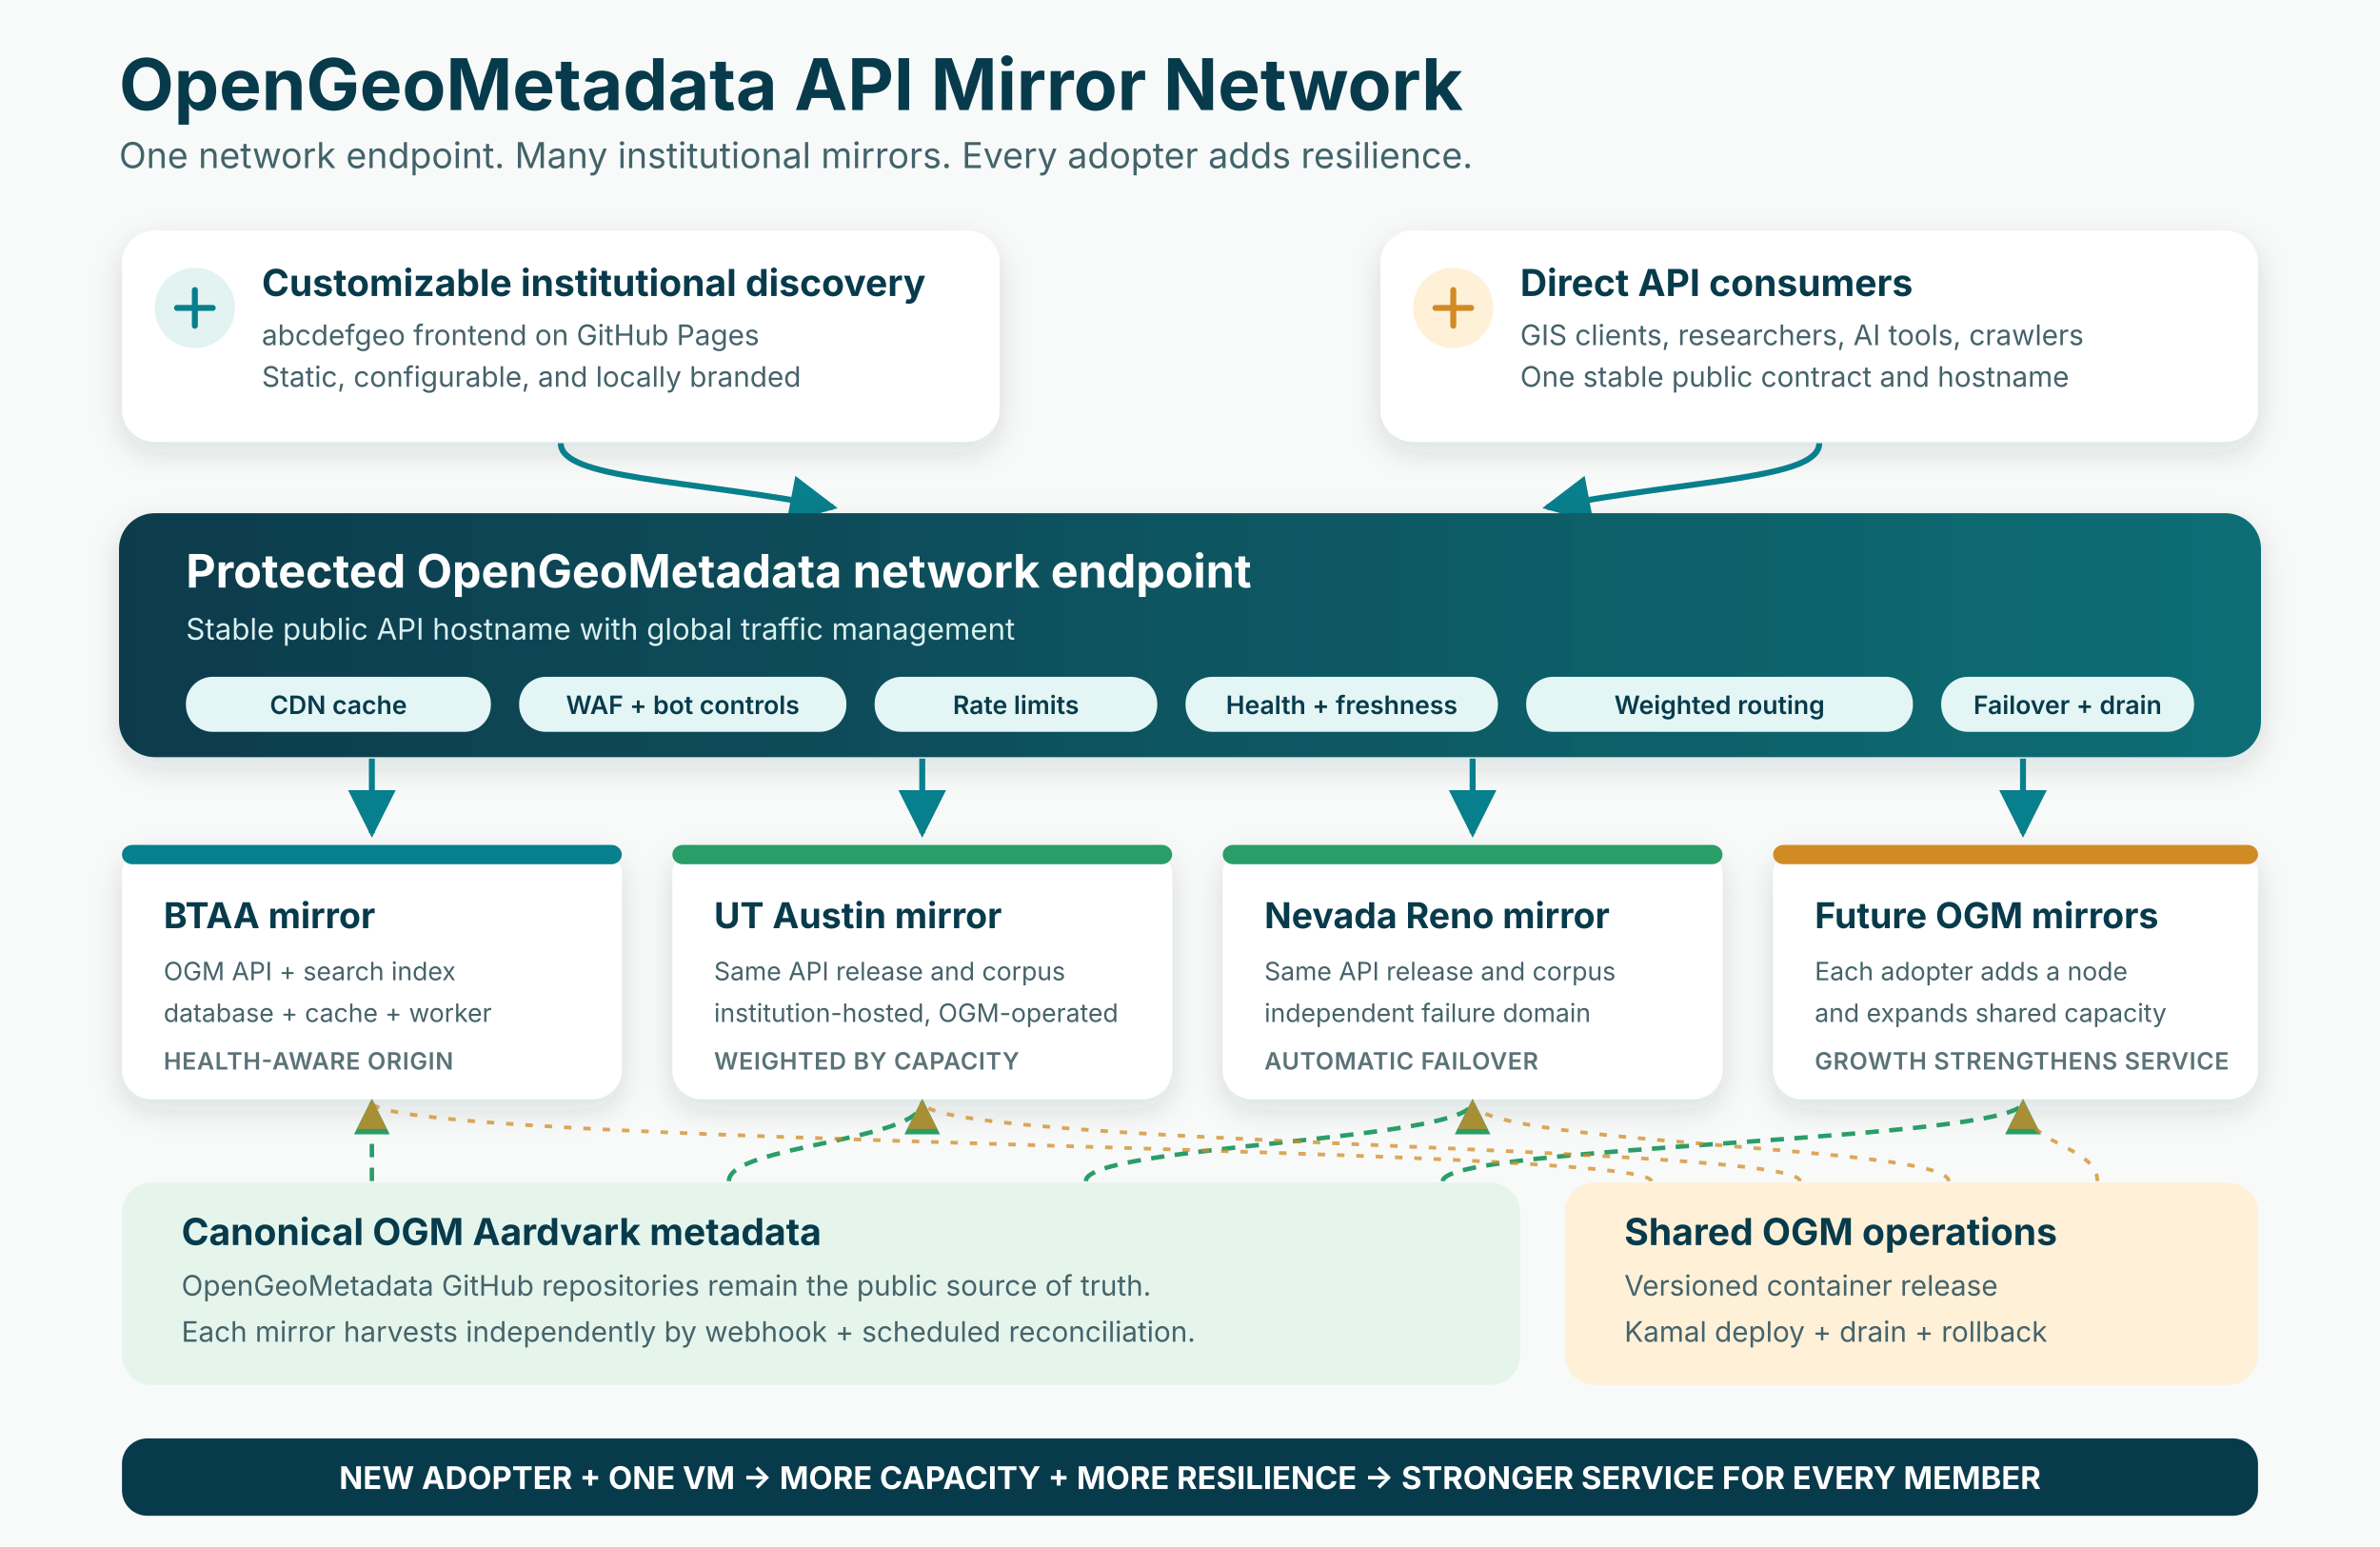
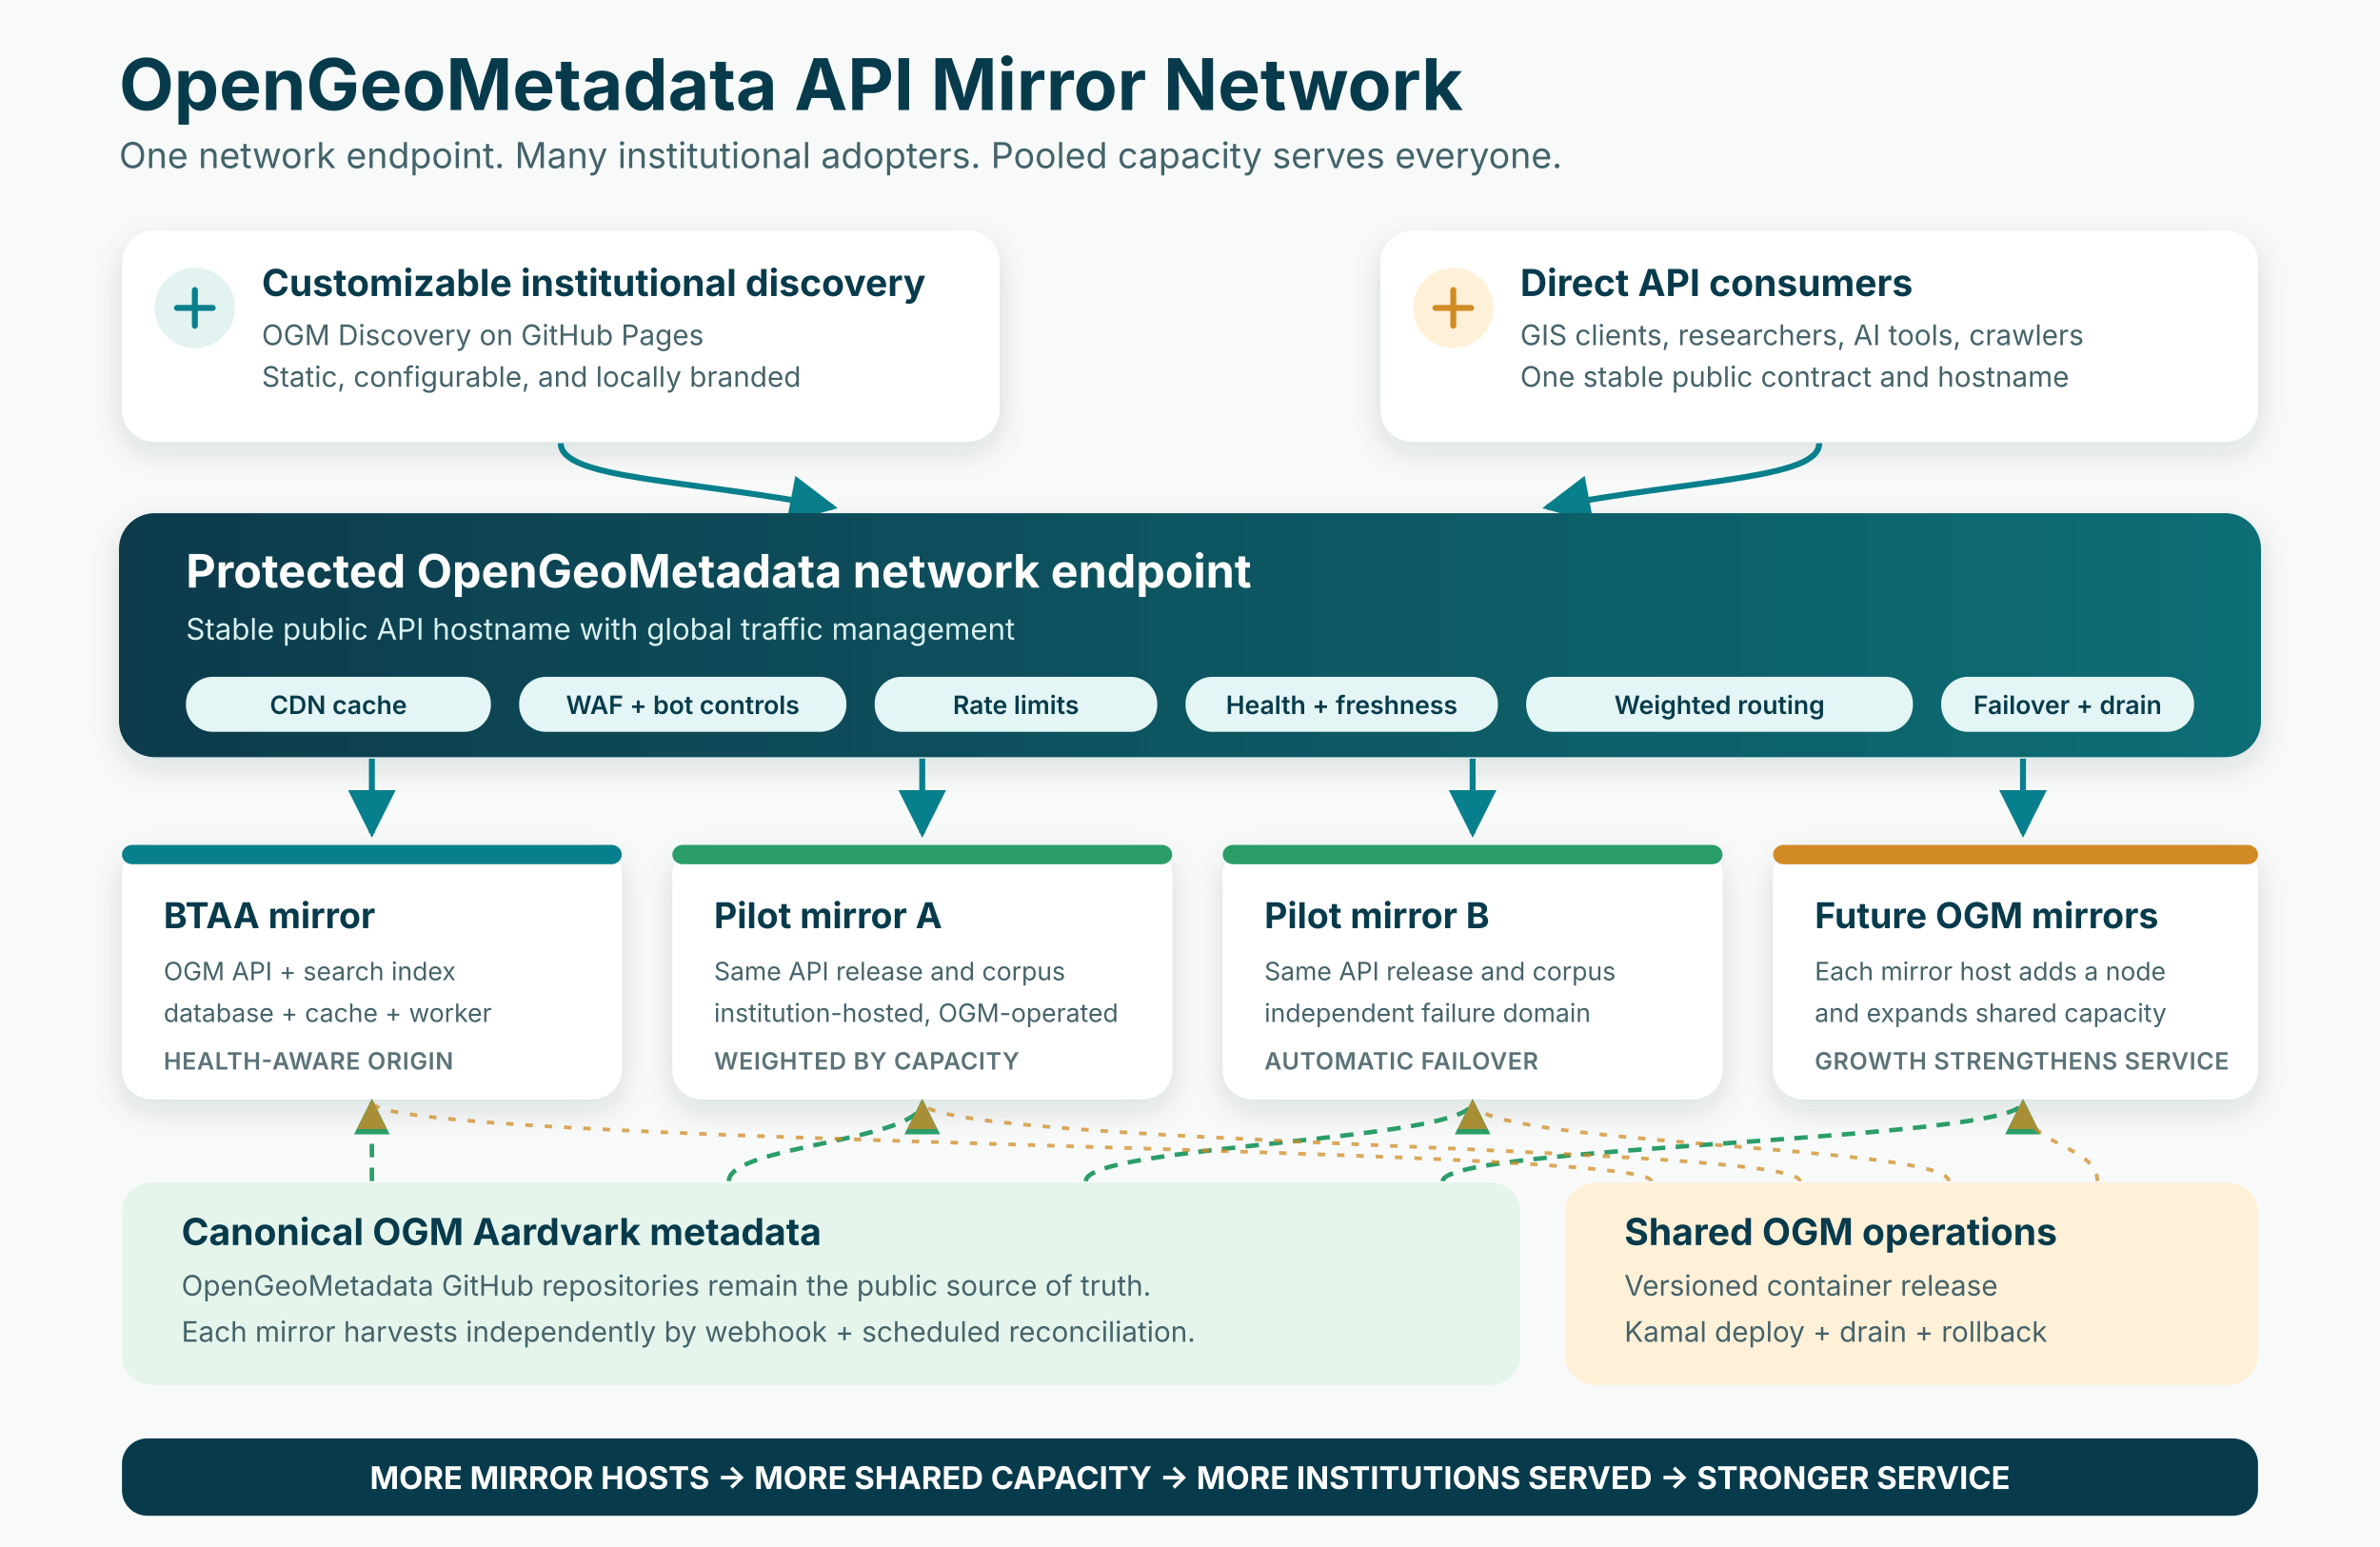
<svg xmlns="http://www.w3.org/2000/svg" width="1600" height="1040" viewBox="0 0 1600 1040" role="img" aria-labelledby="title desc">
  <defs>
    <linearGradient id="edge" x1="0" x2="1">
      <stop offset="0" stop-color="#073b4c" />
      <stop offset="1" stop-color="#0b6e75" />
    </linearGradient>
    <filter id="shadow" x="-20%" y="-20%" width="140%" height="140%">
      <feDropShadow dx="0" dy="7" stdDeviation="10" flood-color="#10343d" flood-opacity="0.13" />
    </filter>
    <marker id="arrowBlue" viewBox="0 0 10 10" refX="9" refY="5" markerWidth="8" markerHeight="8" orient="auto-start-reverse">
      <path d="M 0 0 L 10 5 L 0 10 z" fill="#087f8c" />
    </marker>
    <marker id="arrowGreen" viewBox="0 0 10 10" refX="9" refY="5" markerWidth="8" markerHeight="8" orient="auto-start-reverse">
      <path d="M 0 0 L 10 5 L 0 10 z" fill="#2a9d68" />
    </marker>
    <marker id="arrowGold" viewBox="0 0 10 10" refX="9" refY="5" markerWidth="8" markerHeight="8" orient="auto-start-reverse">
      <path d="M 0 0 L 10 5 L 0 10 z" fill="#d18b24" />
    </marker>
    <style>
      .title { font: 700 48px -apple-system, BlinkMacSystemFont, "Segoe UI", sans-serif; fill: #073b4c; }
      .subtitle { font: 400 24px -apple-system, BlinkMacSystemFont, "Segoe UI", sans-serif; fill: #43636a; }
      .card-title { font: 700 25px -apple-system, BlinkMacSystemFont, "Segoe UI", sans-serif; fill: #073b4c; }
      .card-copy { font: 400 19px -apple-system, BlinkMacSystemFont, "Segoe UI", sans-serif; fill: #45636a; }
      .edge-title { font: 700 31px -apple-system, BlinkMacSystemFont, "Segoe UI", sans-serif; fill: #ffffff; }
      .edge-copy { font: 400 20px -apple-system, BlinkMacSystemFont, "Segoe UI", sans-serif; fill: #d8f1f0; }
      .pill { font: 600 17px -apple-system, BlinkMacSystemFont, "Segoe UI", sans-serif; fill: #073b4c; }
      .node-title { font: 700 24px -apple-system, BlinkMacSystemFont, "Segoe UI", sans-serif; fill: #073b4c; }
      .node-copy { font: 400 17px -apple-system, BlinkMacSystemFont, "Segoe UI", sans-serif; fill: #45636a; }
      .small { font: 600 16px -apple-system, BlinkMacSystemFont, "Segoe UI", sans-serif; fill: #5b7378; letter-spacing: .4px; }
      .flywheel { font: 700 21px -apple-system, BlinkMacSystemFont, "Segoe UI", sans-serif; fill: #ffffff; }
    </style>
  </defs>
  <rect width="1600" height="1040" fill="#f7faf9" />
  <text class="title" x="80" y="74">OpenGeoMetadata API Mirror Network</text>
-   <text class="subtitle" x="80" y="113">One network endpoint. Many institutional mirrors. Every adopter adds resilience.</text>
+   <text class="subtitle" x="80" y="113">One network endpoint. Many institutional adopters. Pooled capacity serves everyone.</text>
  <rect x="82" y="155" width="590" height="142" rx="22" fill="#ffffff" filter="url(#shadow)" />
  <circle cx="131" cy="207" r="27" fill="#e2f3f1" />
  <path d="M119 207h24M131 195v24" stroke="#087f8c" stroke-width="4" stroke-linecap="round" />
  <text class="card-title" x="176" y="199">Customizable institutional discovery</text>
-   <text class="card-copy" x="176" y="232">abcdefgeo frontend on GitHub Pages</text>
+   <text class="card-copy" x="176" y="232">OGM Discovery on GitHub Pages</text>
  <text class="card-copy" x="176" y="260">Static, configurable, and locally branded</text>
  <rect x="928" y="155" width="590" height="142" rx="22" fill="#ffffff" filter="url(#shadow)" />
  <circle cx="977" cy="207" r="27" fill="#fff0d8" />
  <path d="M965 207h24M977 195v24" stroke="#d18b24" stroke-width="4" stroke-linecap="round" />
  <text class="card-title" x="1022" y="199">Direct API consumers</text>
  <text class="card-copy" x="1022" y="232">GIS clients, researchers, AI tools, crawlers</text>
  <text class="card-copy" x="1022" y="260">One stable public contract and hostname</text>
  <path d="M377 298 C377 322 460 322 560 341" fill="none" stroke="#087f8c" stroke-width="4" marker-end="url(#arrowBlue)" />
  <path d="M1223 298 C1223 322 1140 322 1040 341" fill="none" stroke="#087f8c" stroke-width="4" marker-end="url(#arrowBlue)" />
  <rect x="80" y="345" width="1440" height="164" rx="24" fill="url(#edge)" filter="url(#shadow)" />
  <text class="edge-title" x="125" y="395">Protected OpenGeoMetadata network endpoint</text>
  <text class="edge-copy" x="125" y="430">Stable public API hostname with global traffic management</text>
  <g transform="translate(125 455)">
    <rect width="205" height="37" rx="18" fill="#e3f5f4" />
    <text class="pill" x="102.5" y="25" text-anchor="middle">CDN cache</text>
  </g>
  <g transform="translate(349 455)">
    <rect width="220" height="37" rx="18" fill="#e3f5f4" />
    <text class="pill" x="110" y="25" text-anchor="middle">WAF + bot controls</text>
  </g>
  <g transform="translate(588 455)">
    <rect width="190" height="37" rx="18" fill="#e3f5f4" />
    <text class="pill" x="95" y="25" text-anchor="middle">Rate limits</text>
  </g>
  <g transform="translate(797 455)">
    <rect width="210" height="37" rx="18" fill="#e3f5f4" />
    <text class="pill" x="105" y="25" text-anchor="middle">Health + freshness</text>
  </g>
  <g transform="translate(1026 455)">
    <rect width="260" height="37" rx="18" fill="#e3f5f4" />
    <text class="pill" x="130" y="25" text-anchor="middle">Weighted routing</text>
  </g>
  <g transform="translate(1305 455)">
    <rect width="170" height="37" rx="18" fill="#e3f5f4" />
    <text class="pill" x="85" y="25" text-anchor="middle">Failover + drain</text>
  </g>
  <path d="M250 510 L250 560" stroke="#087f8c" stroke-width="4" marker-end="url(#arrowBlue)" />
  <path d="M620 510 L620 560" stroke="#087f8c" stroke-width="4" marker-end="url(#arrowBlue)" />
  <path d="M990 510 L990 560" stroke="#087f8c" stroke-width="4" marker-end="url(#arrowBlue)" />
  <path d="M1360 510 L1360 560" stroke="#087f8c" stroke-width="4" marker-end="url(#arrowBlue)" />
  <g transform="translate(82 568)">
    <rect width="336" height="171" rx="20" fill="#ffffff" filter="url(#shadow)" />
    <rect width="336" height="13" rx="7" fill="#087f8c" />
    <text class="node-title" x="28" y="56">BTAA mirror</text>
    <text class="node-copy" x="28" y="91">OGM API + search index</text>
    <text class="node-copy" x="28" y="119">database + cache + worker</text>
    <text class="small" x="28" y="151">HEALTH-AWARE ORIGIN</text>
  </g>
  <g transform="translate(452 568)">
    <rect width="336" height="171" rx="20" fill="#ffffff" filter="url(#shadow)" />
    <rect width="336" height="13" rx="7" fill="#2a9d68" />
-     <text class="node-title" x="28" y="56">UT Austin mirror</text>
+     <text class="node-title" x="28" y="56">Pilot mirror A</text>
    <text class="node-copy" x="28" y="91">Same API release and corpus</text>
    <text class="node-copy" x="28" y="119">institution-hosted, OGM-operated</text>
    <text class="small" x="28" y="151">WEIGHTED BY CAPACITY</text>
  </g>
  <g transform="translate(822 568)">
    <rect width="336" height="171" rx="20" fill="#ffffff" filter="url(#shadow)" />
    <rect width="336" height="13" rx="7" fill="#2a9d68" />
-     <text class="node-title" x="28" y="56">Nevada Reno mirror</text>
+     <text class="node-title" x="28" y="56">Pilot mirror B</text>
    <text class="node-copy" x="28" y="91">Same API release and corpus</text>
    <text class="node-copy" x="28" y="119">independent failure domain</text>
    <text class="small" x="28" y="151">AUTOMATIC FAILOVER</text>
  </g>
  <g transform="translate(1192 568)">
    <rect width="326" height="171" rx="20" fill="#ffffff" filter="url(#shadow)" />
    <rect width="326" height="13" rx="7" fill="#d18b24" />
    <text class="node-title" x="28" y="56">Future OGM mirrors</text>
-     <text class="node-copy" x="28" y="91">Each adopter adds a node</text>
+     <text class="node-copy" x="28" y="91">Each mirror host adds a node</text>
    <text class="node-copy" x="28" y="119">and expands shared capacity</text>
    <text class="small" x="28" y="151">GROWTH STRENGTHENS SERVICE</text>
  </g>
  <rect x="82" y="795" width="940" height="136" rx="20" fill="#e5f5ec" />
  <text class="card-title" x="122" y="837">Canonical OGM Aardvark metadata</text>
  <text class="card-copy" x="122" y="871">OpenGeoMetadata GitHub repositories remain the public source of truth.</text>
  <text class="card-copy" x="122" y="902">Each mirror harvests independently by webhook + scheduled reconciliation.</text>
  <rect x="1052" y="795" width="466" height="136" rx="20" fill="#fff0d8" />
  <text class="card-title" x="1092" y="837">Shared OGM operations</text>
  <text class="card-copy" x="1092" y="871">Versioned container release</text>
  <text class="card-copy" x="1092" y="902">Kamal deploy + drain + rollback</text>
  <path d="M250 794 C250 772 250 766 250 741" fill="none" stroke="#2a9d68" stroke-width="3" stroke-dasharray="9 7" marker-end="url(#arrowGreen)" />
  <path d="M490 794 C490 770 620 767 620 741" fill="none" stroke="#2a9d68" stroke-width="3" stroke-dasharray="9 7" marker-end="url(#arrowGreen)" />
  <path d="M730 794 C730 770 990 767 990 741" fill="none" stroke="#2a9d68" stroke-width="3" stroke-dasharray="9 7" marker-end="url(#arrowGreen)" />
  <path d="M970 794 C970 770 1360 767 1360 741" fill="none" stroke="#2a9d68" stroke-width="3" stroke-dasharray="9 7" marker-end="url(#arrowGreen)" />
  <path d="M1110 794 C1110 770 250 770 250 741" fill="none" stroke="#d18b24" stroke-width="2.5" stroke-dasharray="5 8" opacity=".75" marker-end="url(#arrowGold)" />
  <path d="M1210 794 C1210 770 620 770 620 741" fill="none" stroke="#d18b24" stroke-width="2.5" stroke-dasharray="5 8" opacity=".75" marker-end="url(#arrowGold)" />
  <path d="M1310 794 C1310 770 990 770 990 741" fill="none" stroke="#d18b24" stroke-width="2.5" stroke-dasharray="5 8" opacity=".75" marker-end="url(#arrowGold)" />
  <path d="M1410 794 C1410 770 1360 770 1360 741" fill="none" stroke="#d18b24" stroke-width="2.5" stroke-dasharray="5 8" opacity=".75" marker-end="url(#arrowGold)" />
  <rect x="82" y="967" width="1436" height="52" rx="17" fill="#073b4c" />
-   <text class="flywheel" x="800" y="1001" text-anchor="middle">NEW ADOPTER + ONE VM  -&gt;  MORE CAPACITY + MORE RESILIENCE  -&gt;  STRONGER SERVICE FOR EVERY MEMBER</text>
+   <text class="flywheel" x="800" y="1001" text-anchor="middle">MORE MIRROR HOSTS  -&gt;  MORE SHARED CAPACITY  -&gt;  MORE INSTITUTIONS SERVED  -&gt;  STRONGER SERVICE</text>
</svg>
